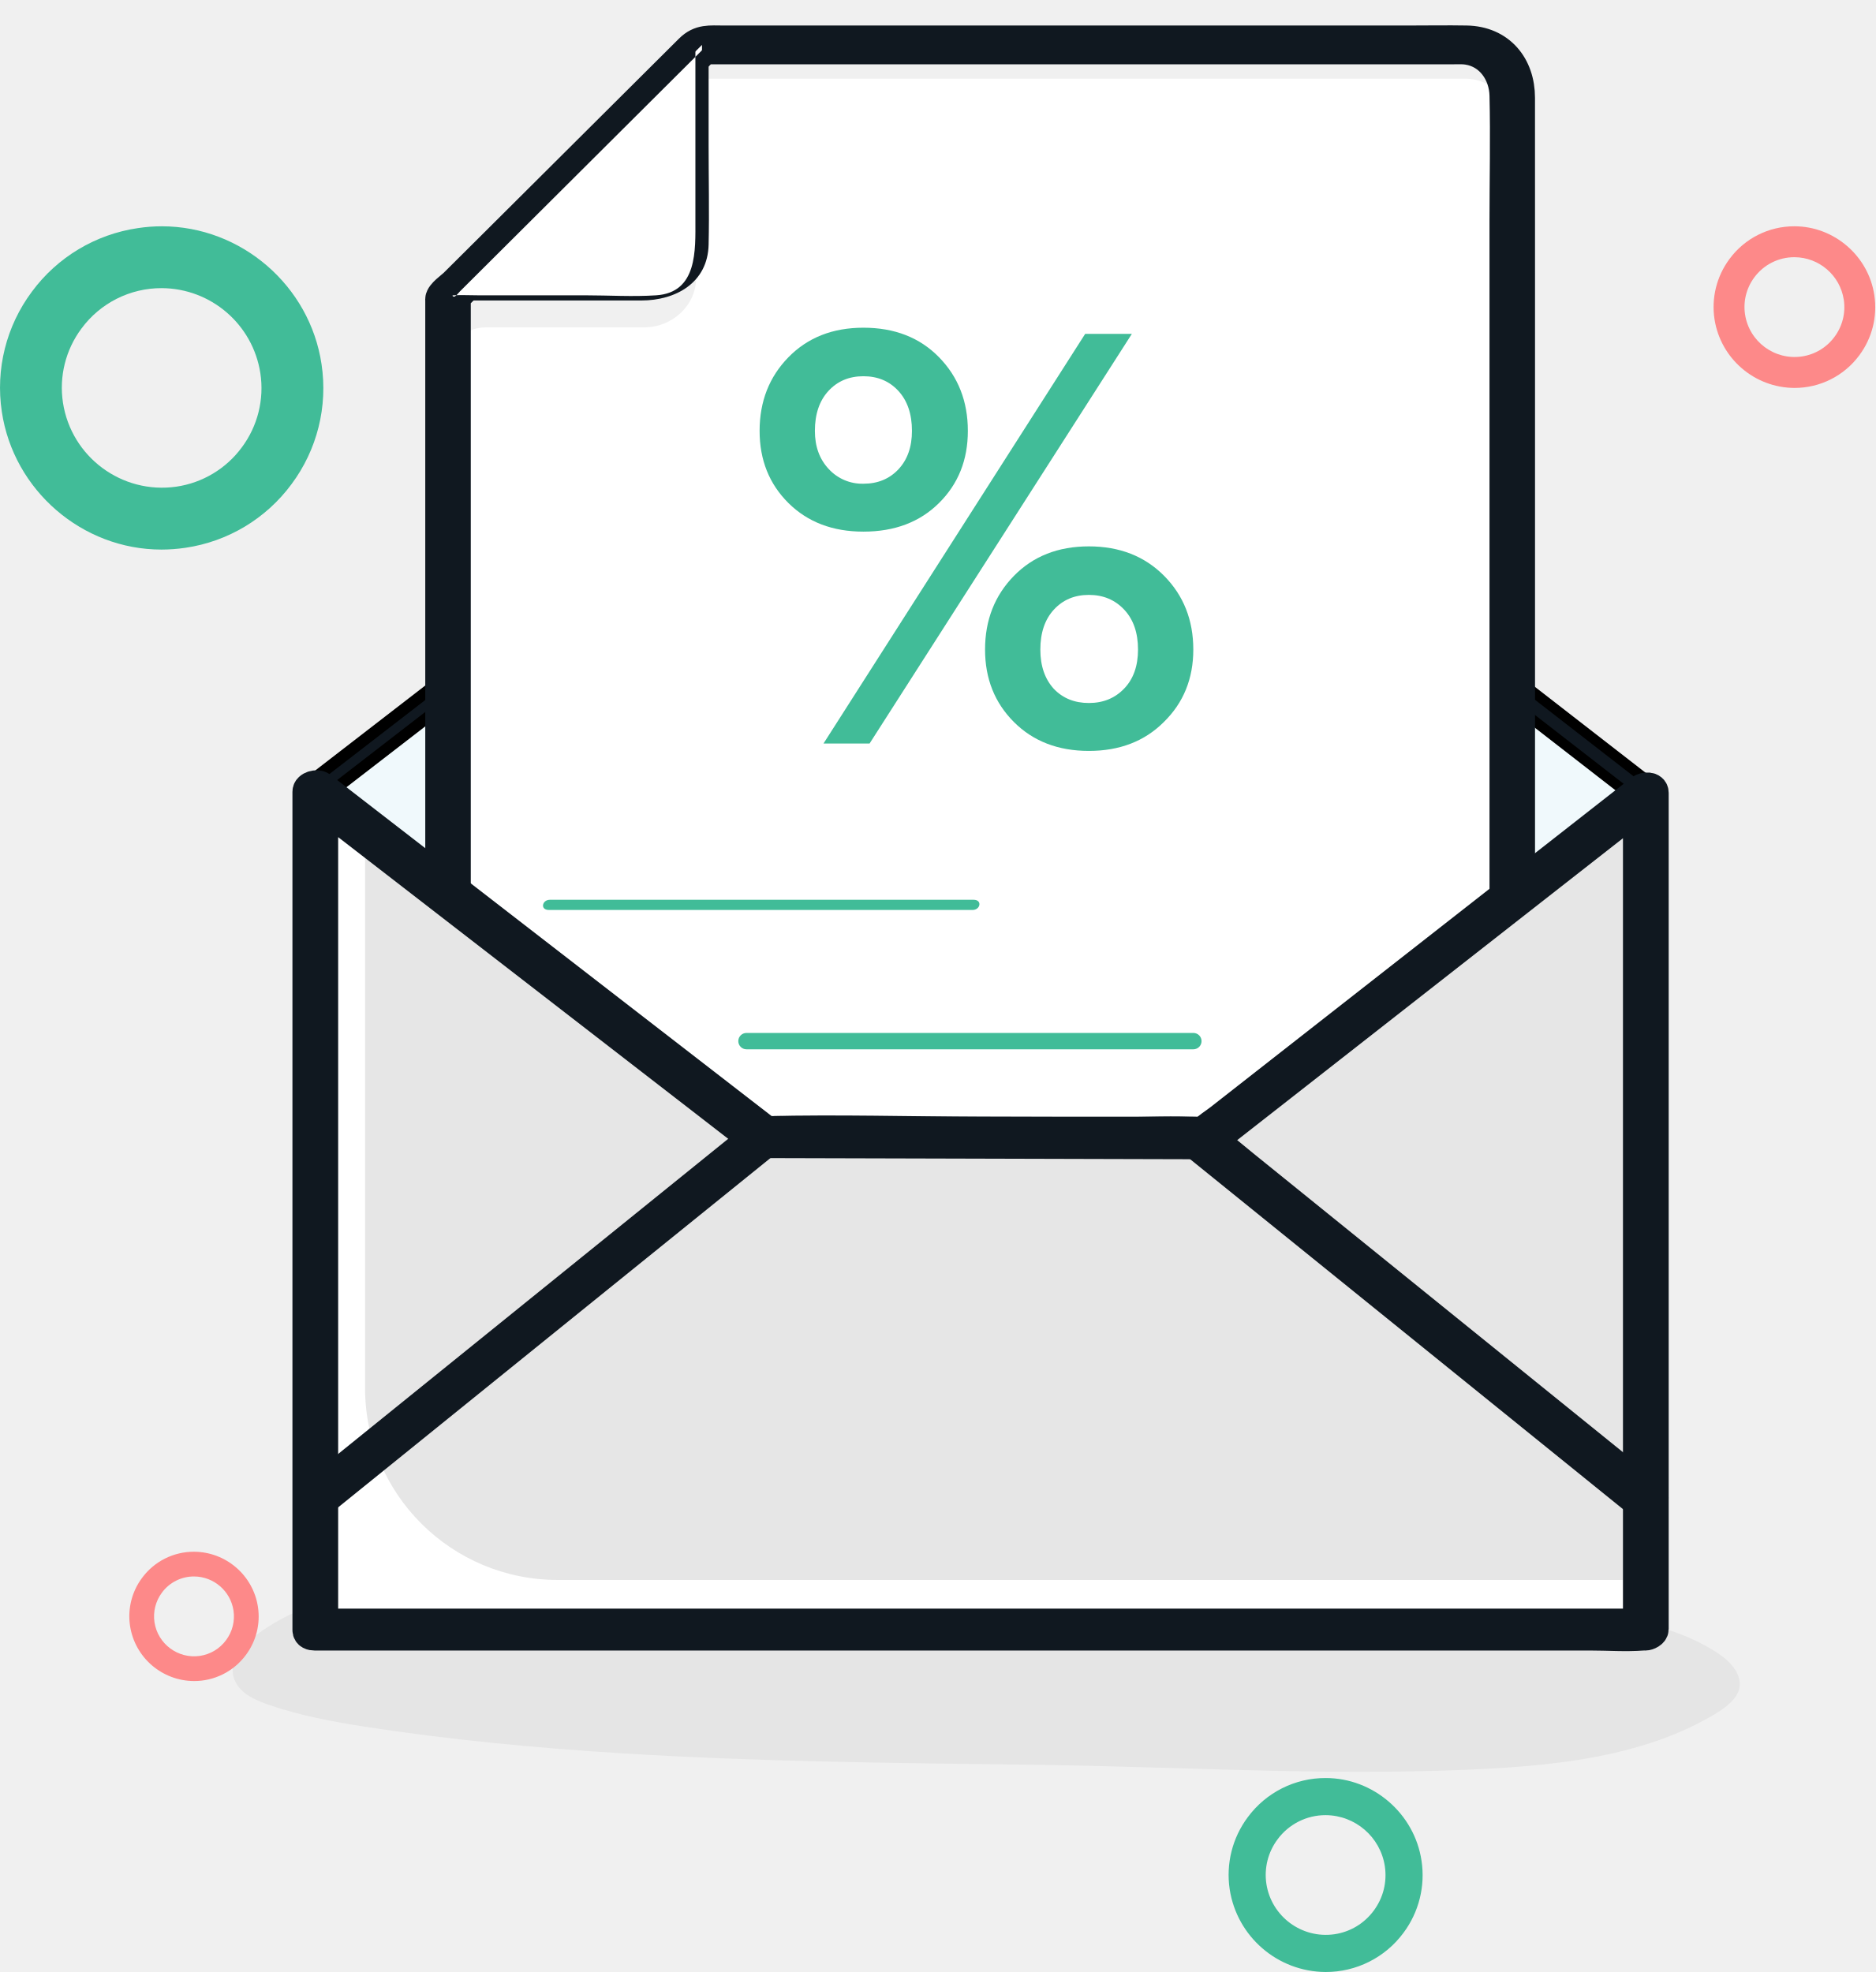
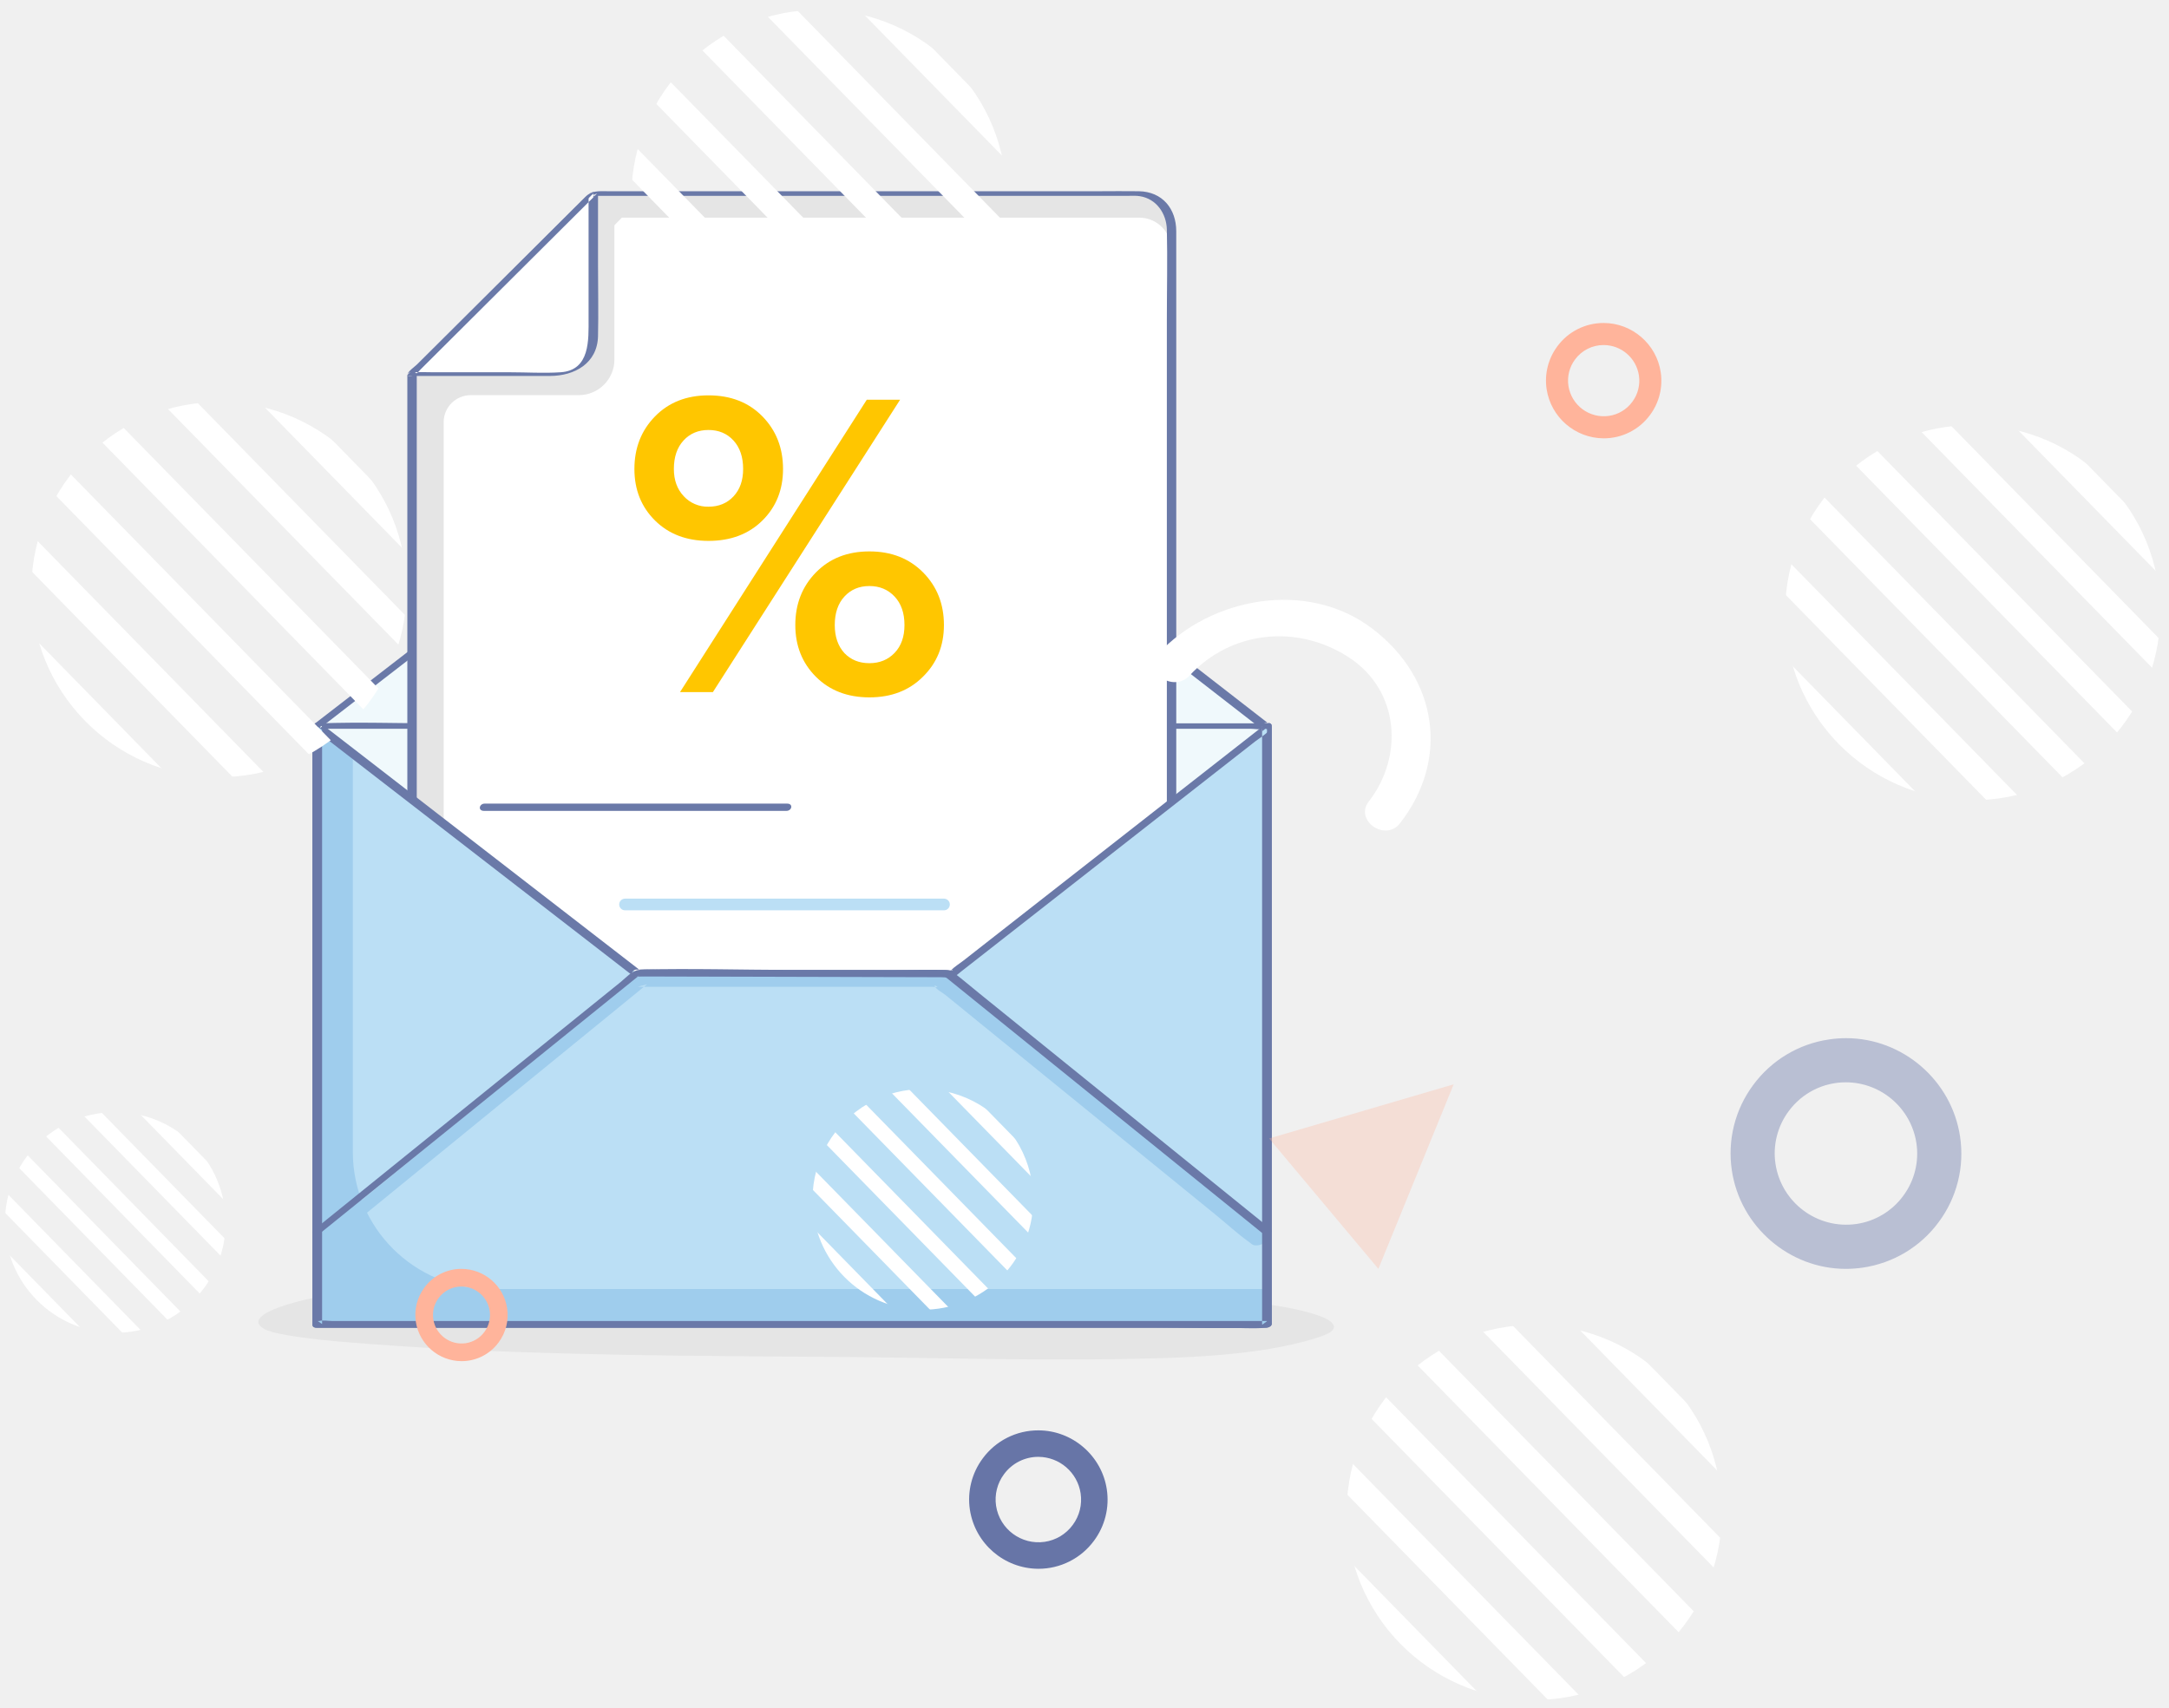
- <svg xmlns="http://www.w3.org/2000/svg" width="58" height="61" viewBox="0 0 58 61">
+ <svg xmlns="http://www.w3.org/2000/svg" xmlns:xlink="http://www.w3.org/1999/xlink" width="94" height="74" viewBox="0 0 94 74">
+   <defs>
+     <path id="a" d="M16.622 8.646a8.13 8.13 0 1 0-16.26-.18 8.13 8.13 0 0 0 16.26.18" />
+     <path id="c" d="M16.622 8.646a8.13 8.13 0 1 0-16.26-.18 8.13 8.13 0 0 0 16.26.18" />
+     <path id="e" d="M16.622 8.646a8.13 8.13 0 1 0-16.26-.18 8.13 8.13 0 0 0 16.26.18" />
+     <path id="g" d="M16.622 8.646a8.13 8.13 0 1 0-16.26-.18 8.13 8.13 0 0 0 16.26.18" />
+     <path id="i" d="M9.778 5.086A4.783 4.783 0 1 0 .213 4.98a4.783 4.783 0 0 0 9.565.106" />
+     <path id="k" d="M9.778 5.086A4.783 4.783 0 1 0 .213 4.98a4.783 4.783 0 0 0 9.565.106" />
+   </defs>
  <g fill="none" fill-rule="evenodd">
-     <path fill="#E5E5E5" d="M19.271 54.238c-2.686-.165-5.347-.42-7.953-.821-1.022-.158-2.045-.349-2.982-.674-.346-.12-.693-.267-.894-.49-1.128-1.255 1.916-2.668 3.333-2.946 1.997-.391 4.173-.25 6.24-.327 6.351-.237 12.734-.231 19.106.03 2.848.117 5.82.254 8.705.497 2.623.22 6.123.26 8.178 1.55.074.046.145.094.215.143.406.286.678.688.567 1.067-.095.325-.447.582-.816.798-2.456 1.435-5.565 1.632-8.741 1.716-4.094.108-8.216-.141-12.302-.192-4.218-.052-8.442-.092-12.656-.351" />
-     <path fill="#F0F9FC" stroke="#000" stroke-linecap="round" stroke-linejoin="round" d="M50.813 24.471L30.33 8.571 9.744 24.47l.007.006v25.93h41.153V24.471h-.091" />
-     <path fill="#101820" d="M50.972 24.36l-6.93-5.38-11.033-8.565L30.49 8.46c-.074-.058-.225-.023-.291.029l-6.979 5.39-11.051 8.535-2.557 1.975c-.068.052-.107.131-.027.193-.069-.053-.034-.123-.04-.043-.003.047 0 .096 0 .143v25.744c0 .071.062.119.133.119h36.101c1.658 0 3.324.046 4.982 0h.07c.08 0 .28-.037.28-.156v-8.784V27.63v-3.177c0-.071-.062-.118-.133-.118h-.092c-.182 0-.422.274-.147.274h.092a88 88 0 0 0-.133-.118v25.936l.28-.156H10.443c-.148 0-.408-.051-.548 0-.018.007-.05 0-.07 0l.132.119v-8.902-14.024-2.255c0-.16.098-.73-.054-.848l-.026.193 6.978-5.39 11.052-8.535 2.557-1.975-.292.029 6.93 5.38 11.033 8.565 2.518 1.955c.13.1.495-.085.319-.222" />
-     <path fill="#FFF" d="M46.799 37.363l-.025-2.78-.001-30.724c0-.788-.655-1.426-1.462-1.426h-23.44l-.339.331v5.823c0 .85-.723 1.54-1.615 1.54h-4.891c-.678 0-1.227.524-1.227 1.17v31.109c0 .788.655 1.426 1.463 1.426h30.075c.807 0 1.462-.64 1.462-1.427v-5.042" />
-     <path fill="#41BC98" d="M26.705 16.445c-.95 0-1.723-.294-2.318-.883-.595-.59-.893-1.334-.893-2.233 0-.912.298-1.672.893-2.28.595-.608 1.368-.912 2.318-.912.963 0 1.742.304 2.337.912.595.608.893 1.368.893 2.28 0 .9-.298 1.643-.893 2.232-.595.59-1.374.884-2.337.884zm.19 6.555H25.47l8.094-12.673h1.444L26.895 23zm9.101-.665c-.595.595-1.368.893-2.318.893s-1.723-.298-2.318-.893-.893-1.343-.893-2.242c0-.912.298-1.672.893-2.28.595-.608 1.368-.912 2.318-.912s1.726.304 2.328.912c.601.608.902 1.368.902 2.28 0 .9-.304 1.647-.912 2.242zm-9.291-7.372c.443 0 .804-.149 1.083-.446.279-.298.418-.694.418-1.188 0-.52-.14-.931-.418-1.235-.279-.304-.64-.456-1.083-.456-.443 0-.804.152-1.083.456-.279.304-.418.716-.418 1.235 0 .481.142.874.427 1.178a1.41 1.41 0 0 0 1.074.456zm5.89 6.346c.279.291.64.437 1.083.437.443 0 .807-.149 1.092-.447.286-.297.428-.7.428-1.206 0-.52-.142-.931-.428-1.235-.285-.304-.649-.456-1.092-.456-.443 0-.804.152-1.083.456-.279.304-.418.716-.418 1.235 0 .507.14.912.418 1.216z" />
-     <path fill="#101820" stroke="#101820" stroke-linecap="round" stroke-linejoin="round" d="M13.653 9.255v32.844c0 .107-.003.215 0 .322.028.885.732 1.488 1.596 1.51 1.409.039 2.824 0 4.234 0H44.85c.93 0 1.962-.29 2.133-1.366.07-.444.019-.928.019-1.374v-2.44c0-1.623-.025-3.246-.025-4.87v-5.948-9.808V8.48l-.001-5.456c0-.97-.596-1.719-1.625-1.735-.582-.01-1.165 0-1.748 0H22.37c-.416 0-.708-.048-1.017.26l-6.094 6.067-1.188 1.182c-.09.09-.415.312-.418.457-.002.095.405.03.408-.11-.001.058-.01.04.037-.01.053-.054.108-.107.162-.16l.566-.564a39101.893 39101.893 0 0 1 6.08-6.053l.978-.973-.271.104h23.322c.154 0 .313-.01.465.015.72.113 1.152.755 1.169 1.444.031 1.296 0 2.597 0 3.894v8.096a343095.1 343095.1 0 0 0 0 16.796c0 1.014-.005 2.027.004 3.04.02 2.336.021 4.671.022 7.007 0 .547.05 1.1-.343 1.548-.268.306-.616.399-.998.402-.534.005-1.07 0-1.604 0H27.39l-8.189.001c-1.255 0-2.52.046-3.775 0-.98-.036-1.365-.864-1.365-1.706v-1.72a185207.256 185207.256 0 0 0 0-16.005v-8.74-5.635-.78c0-.098-.41-.03-.41.109" />
-     <path fill="#FFF" d="M21.712 1.39v6.286c0 .85-.691 1.54-1.545 1.54h-6.31l7.855-7.827" />
-     <path fill="#101820" d="M21.508 1.444V6.81c0 .92.07 2.24-1.213 2.325-.724.048-1.467 0-2.191 0h-3.31c-.26 0-.522-.014-.78 0-.048.003.01.06.056.034.057-.033.108-.107.154-.154l3.983-3.968 3.69-3.676c.079-.079-.3-.034-.369.035l-6.864 6.839-.991.988c-.045.044.007.062.05.062h6.11c1.07 0 2.057-.549 2.084-1.726.023-1.03 0-2.062 0-3.092V1.335c0-.058-.409-.003-.409.109" />
-     <path fill="#41BC98" d="M16.975 28.148h13.107c.24 0 .307-.315.031-.315H17.006c-.24 0-.308.315-.031.315M36.911 32.458H23.088a.253.253 0 1 1 0-.506H36.91a.253.253 0 1 1 0 .506" />
-     <path fill="#101820" d="M16.904 39.755h26.019c.121 0 .443-.18.172-.18H17.076c-.121 0-.442.18-.172.18M20.158 36.814h19.534c.179 0 .424-.267.149-.267H20.307c-.179 0-.424.267-.149.267M16.97 42.79h13.108c.228 0 .317-.283.04-.283H17.01c-.228 0-.317.283-.04.283" />
-     <path fill="#FFF" d="M23.581 35.175L9.751 24.477v25.93h41.153V24.542L37.274 35.21l-13.693-.035" />
-     <path fill="#E6E6E6" d="M23.581 35.175l-12.29-9.47v17.231c0 3.28 2.668 5.937 5.96 5.937h33.653v-24.33L37.274 35.21l-13.693-.035" />
-     <path fill="#101820" stroke="#101820" stroke-linecap="round" stroke-linejoin="round" d="M23.739 35.057l-4.683-3.622a440875.251 440875.251 0 0 0-9.147-7.076c-.096-.074-.364-.013-.364.133V50.423c0 .106.099.133.188.133h39.471c.532 0 1.082.041 1.612 0 .023-.002.047 0 .07 0 .08 0 .225-.069.225-.164v-8.75-13.935-3.18c0-.17-.246-.153-.342-.077l-3.822 2.991-6.802 5.324-2.39 1.871c-.176.137-.39.266-.545.426-.144.15.053-.088.081 0-.002-.008-.139 0-.148 0-.827-.054-1.673-.005-2.501-.007l-4.28-.011c-2.21-.006-4.43-.072-6.64-.018h-.123c-.232 0-.313.296-.036.297l5.71.015 7.514.02c.148 0 .323.027.47 0 .158-.027.275-.15.398-.247l1.96-1.534 6.735-5.272 3.013-2.358 1.031-.807c.177-.139.422-.275.57-.445.019-.024.051-.041.076-.06l-.343-.077v25.865l.225-.164H10.387c-.16 0-.393-.044-.548 0-.02.006-.048 0-.07 0l.19.133V41.61 27.637v-3.176l-.365.133 4.683 3.622 7.43 5.747 1.717 1.329c.143.11.5-.092.315-.235" />
-     <path fill="#101820" stroke="#101820" d="M9.883 46.45l7.68-6.208 4.794-3.873 1.24-1.002c.257-.208.001.013-.057-.06.028.035.33 0 .373 0h11.816c.392 0 .86-.072 1.247 0-.161-.03.004.045.077.104l.476.385 4.19 3.388 8.851 7.156.174.14c.121.098.49-.078.32-.215l-7.808-6.313-4.781-3.866c-.384-.31-.76-.634-1.152-.931-.186-.14-.34-.112-.573-.112H24.833c-.374 0-.777-.043-1.15 0-.3.035-.557.339-.783.522l-4.125 3.333-8.98 7.257-.175.141c-.214.173.12.268.263.153" />
-     <path fill="#FD8989" d="M6.002 48.765a1.227 1.227 0 0 0-.994.5c-.196.265-.278.59-.23.917a1.241 1.241 0 0 0 1.404 1.04c.326-.049.614-.221.81-.487.197-.264.278-.59.23-.916a1.24 1.24 0 0 0-1.22-1.054zM5.998 52a2.011 2.011 0 0 1-1.976-1.706 1.987 1.987 0 0 1 .372-1.485A1.986 1.986 0 0 1 6.002 48a2.01 2.01 0 0 1 1.976 1.706 1.986 1.986 0 0 1-.371 1.485A1.988 1.988 0 0 1 5.998 52z" />
-     <path fill="#41BC98" d="M41.003 56.148a1.84 1.84 0 0 0-1.49.75 1.838 1.838 0 0 0-.345 1.374 1.861 1.861 0 0 0 2.105 1.56c.489-.072.92-.331 1.215-.729.295-.397.417-.886.344-1.375a1.861 1.861 0 0 0-1.83-1.58zM40.997 61a3.017 3.017 0 0 1-2.964-2.56 2.982 2.982 0 0 1 .558-2.226A2.98 2.98 0 0 1 41.003 55c1.473 0 2.747 1.1 2.964 2.56a2.98 2.98 0 0 1-.557 2.226A2.982 2.982 0 0 1 40.997 61z" />
-     <path fill="#FD8989" d="M55.502 7.956a1.534 1.534 0 0 0-1.242.624 1.532 1.532 0 0 0-.287 1.147 1.551 1.551 0 0 0 1.754 1.3c.408-.06.768-.276 1.013-.608a1.53 1.53 0 0 0 .287-1.146 1.55 1.55 0 0 0-1.525-1.317zM55.497 12a2.514 2.514 0 0 1-2.47-2.133c-.097-.66.068-1.32.465-1.856A2.483 2.483 0 0 1 55.502 7c1.228 0 2.29.917 2.47 2.133.098.66-.066 1.32-.464 1.856A2.485 2.485 0 0 1 55.498 12z" />
-     <path fill="#41BC98" d="M5.004 8.913a3.07 3.07 0 0 0-2.484 1.249 3.062 3.062 0 0 0-.573 2.292 3.102 3.102 0 0 0 3.507 2.6 3.062 3.062 0 0 0 2.025-1.215 3.063 3.063 0 0 0 .574-2.292 3.102 3.102 0 0 0-3.049-2.634zM4.994 17C2.54 17 .418 15.166.056 12.734a4.967 4.967 0 0 1 .93-3.711 4.965 4.965 0 0 1 3.28-1.967C4.51 7.019 4.76 7 5.005 7c2.455 0 4.579 1.834 4.94 4.266a4.967 4.967 0 0 1-.929 3.711 4.97 4.97 0 0 1-3.282 1.968 5.045 5.045 0 0 1-.74.055z" />
+     <path fill="#E5E5E5" d="M23.271 58.631a166.1 166.1 0 0 1-7.953-.427c-1.022-.082-2.045-.18-2.982-.35-.346-.062-.693-.139-.894-.255-1.128-.652 1.916-1.387 3.333-1.531 1.997-.204 4.173-.13 6.24-.17 6.351-.124 12.734-.12 19.106.015 2.848.06 5.82.132 8.705.258 2.623.115 6.123.136 8.178.806.074.024.145.05.215.075.406.149.678.357.567.555-.095.169-.447.302-.816.414-2.456.747-5.565.849-8.741.893-4.094.056-8.216-.074-12.302-.1-4.218-.027-8.442-.048-12.656-.183" />
+     <path fill="#F0F9FC" d="M54.813 31.471l-20.482-15.9-20.587 15.9.007.006v25.93h41.153V31.471h-.091" />
+     <path fill="#6A79A8" d="M54.972 31.36l-6.93-5.38-11.033-8.565-2.519-1.955c-.074-.058-.225-.023-.291.029l-6.979 5.39-11.051 8.535-2.557 1.975c-.068.052-.107.131-.027.193-.069-.053-.034-.123-.04-.043-.003.047 0 .096 0 .143v25.744c0 .071.062.119.133.119h36.101c1.658 0 3.324.046 4.982 0h.07c.08 0 .28-.037.28-.156v-8.784V34.63v-3.177c0-.071-.062-.118-.133-.118h-.092c-.182 0-.422.274-.147.274h.092a88 88 0 0 0-.133-.118v25.936l.28-.156H14.443c-.148 0-.408-.051-.548 0-.018.007-.05 0-.07 0l.132.119v-8.902-14.024-2.255c0-.16.098-.73-.054-.848l-.026.193 6.978-5.39 11.052-8.535 2.557-1.975-.292.029 6.93 5.38 11.033 8.565 2.518 1.955c.13.1.495-.085.319-.222" />
+     <path fill="#6A79A8" d="M13.956 57.383v-8.784-13.976-3.177l-.283.143h40.535c.148 0 .406.05.548 0 .018-.007.05 0 .07 0l-.126-.093v25.936l.283-.142H18.882c-1.657 0-3.326-.061-4.982 0h-.07c-.157 0-.432.235-.157.235h36.101c1.656 0 3.326.061 4.982 0h.07c.065 0 .283-.038.283-.142v-8.784-13.976-3.177c0-.068-.063-.093-.126-.093H18.882c-1.657 0-3.326-.061-4.982 0h-.07c-.066 0-.283.039-.283.143v25.936c0 .172.409.088.409-.05" />
+     <path fill="#E5E5E5" d="M17.857 16.291l.001 33.17c0 .808.66 1.462 1.472 1.462h29.997c.813 0 1.472-.655 1.472-1.463v-5.17l-.025-2.849-.001-31.5c0-.807-.66-1.461-1.472-1.461H25.696l-7.839 7.804v.007" />
+     <path fill="#FFF" d="M50.799 44.363l-.024-2.78V10.86c-.001-.788-.627-1.426-1.4-1.426H26.95l-.323.331v5.823c0 .85-.692 1.54-1.546 1.54h-4.679c-.648 0-1.174.524-1.174 1.17l.001 31.109c0 .788.626 1.426 1.399 1.426H49.4c.773 0 1.399-.64 1.399-1.427v-5.042" />
+     <path fill="#FFC600" d="M30.705 23.445c-.95 0-1.723-.294-2.318-.883-.595-.59-.893-1.334-.893-2.233 0-.912.298-1.672.893-2.28.595-.608 1.368-.912 2.318-.912.963 0 1.742.304 2.337.912.595.608.893 1.368.893 2.28 0 .9-.298 1.643-.893 2.232-.595.59-1.374.884-2.337.884zm.19 6.555H29.47l8.094-12.673h1.444L30.895 30zm9.101-.665c-.595.595-1.368.893-2.318.893s-1.723-.298-2.318-.893-.893-1.343-.893-2.242c0-.912.298-1.672.893-2.28.595-.608 1.368-.912 2.318-.912s1.726.304 2.328.912c.601.608.902 1.368.902 2.28 0 .9-.304 1.647-.912 2.242zm-9.291-7.372c.443 0 .804-.149 1.083-.446.279-.298.418-.694.418-1.188 0-.52-.14-.931-.418-1.235-.279-.304-.64-.456-1.083-.456-.443 0-.804.152-1.083.456-.279.304-.418.716-.418 1.235 0 .481.142.874.427 1.178a1.41 1.41 0 0 0 1.074.456zm5.89 6.346c.279.291.64.437 1.083.437.443 0 .807-.149 1.092-.446.286-.298.428-.7.428-1.207 0-.52-.142-.931-.428-1.235-.285-.304-.649-.456-1.092-.456-.443 0-.804.152-1.083.456-.279.304-.418.716-.418 1.235 0 .507.14.912.418 1.216z" />
+     <path fill="#6A79A8" d="M17.653 16.255v32.844c0 .107-.003.215 0 .322.028.885.732 1.488 1.596 1.51 1.409.039 2.824 0 4.234 0H48.85c.93 0 1.962-.29 2.133-1.366.07-.444.019-.928.019-1.374v-2.44c0-1.623-.025-3.246-.025-4.87v-5.948-9.808-9.645l-.001-5.456c0-.97-.596-1.719-1.625-1.735-.582-.01-1.165 0-1.748 0H26.37c-.416 0-.708-.048-1.017.26l-6.094 6.067-1.188 1.182c-.09.09-.415.312-.418.457-.002.095.405.03.408-.11-.001.058-.01.04.037-.01.053-.054.108-.107.162-.16l.566-.564a39101.893 39101.893 0 0 1 6.08-6.053l.978-.973-.271.104h23.322c.154 0 .313-.01.465.015.72.113 1.152.755 1.169 1.444.031 1.296 0 2.597 0 3.894v8.096a343095.1 343095.1 0 0 0 0 16.796c0 1.014-.005 2.027.004 3.04.02 2.336.021 4.671.022 7.007 0 .547.05 1.1-.343 1.548-.268.306-.616.399-.998.402-.534.005-1.07 0-1.604 0H31.39l-8.189.001c-1.255 0-2.52.046-3.775 0-.98-.036-1.365-.864-1.365-1.706v-1.72a185207.256 185207.256 0 0 0 0-16.005v-8.74-5.635-.78c0-.098-.41-.03-.41.109" />
+     <path fill="#FFF" d="M25.712 8.39v6.286c0 .85-.691 1.54-1.545 1.54h-6.31l7.855-7.827" />
+     <path fill="#6A79A8" d="M25.508 8.444v5.367c0 .92.07 2.24-1.213 2.325-.724.048-1.467 0-2.191 0h-3.31c-.26 0-.522-.014-.78 0-.048.003.01.06.056.034.057-.033.108-.107.154-.154l3.983-3.968 3.69-3.676c.079-.079-.3-.034-.369.035l-6.864 6.839-.991.988c-.045.044.007.062.05.062h6.11c1.07 0 2.057-.549 2.084-1.726.023-1.03 0-2.062 0-3.092V8.335c0-.058-.409-.003-.409.109M20.975 35.148h13.107c.24 0 .307-.315.031-.315H21.006c-.24 0-.308.315-.031.315" />
+     <path fill="#BBDFF5" d="M40.911 39.458H27.088a.253.253 0 1 1 0-.506H40.91a.253.253 0 1 1 0 .506" />
+     <path fill="#6A79A8" d="M20.904 46.755h26.019c.121 0 .443-.18.172-.18H21.076c-.121 0-.442.18-.172.18M24.158 43.814h19.534c.179 0 .424-.267.149-.267H24.307c-.179 0-.424.267-.149.267M20.97 49.79h13.108c.228 0 .317-.283.04-.283H21.01c-.228 0-.317.283-.04.283" />
+     <path fill="#9FCDED" d="M27.581 42.175l-13.83-10.698v25.93h41.153V31.542L41.274 42.21l-13.693-.035" />
+     <path fill="#BBDFF5" d="M27.581 42.175l-12.29-9.47v17.231c0 3.28 2.668 5.937 5.96 5.937h33.653v-24.33L41.274 42.21l-13.693-.035" />
+     <path fill="#9FCDED" d="M14.521 53.694l4.571-3.729 7.282-5.94 1.666-1.36-.412.11H40.415c.038 0 .186.024.217 0-.01.008-.166-.116-.119-.02.068.134.348.282.463.375l2.165 1.762 6.658 5.415 2.875 2.34c.495.403.977.85 1.499 1.219.025.018.049.04.073.06.242.196.979-.157.64-.432l-7.6-6.183-4.743-3.858-1.249-1.016c-.201-.164-.344-.189-.604-.189H29.155c-.406 0-.818-.018-1.224 0-.397.018-.629.284-.92.522l-4.067 3.318-8.77 7.155-.177.145c-.428.349.241.537.524.306" />
+     <path fill="#6A79A8" d="M27.739 42.057l-4.683-3.622a440875.251 440875.251 0 0 0-9.147-7.076c-.096-.074-.364-.013-.364.133V57.423c0 .106.099.133.188.133h39.471c.532 0 1.082.041 1.612 0 .023-.002.047 0 .07 0 .08 0 .225-.069.225-.164v-8.75-13.935-3.18c0-.17-.246-.153-.342-.077l-3.822 2.991-6.802 5.324-2.39 1.871c-.176.137-.39.266-.545.426-.144.15.053-.088.081 0-.002-.008-.139 0-.148 0-.827-.054-1.673-.005-2.501-.007l-4.28-.011c-2.21-.006-4.43-.072-6.64-.018h-.123c-.232 0-.313.296-.036.297l5.71.015 7.514.02c.148 0 .323.027.47 0 .158-.027.275-.15.398-.247l1.96-1.534 6.735-5.272 3.013-2.358 1.031-.807c.177-.139.422-.275.57-.445.019-.024.051-.041.076-.06l-.343-.077v25.865l.225-.164H14.387c-.16 0-.393-.044-.548 0-.02.006-.048 0-.07 0l.19.133V48.61 34.637v-3.176l-.365.133 4.683 3.622 7.43 5.747 1.717 1.329c.143.11.5-.092.315-.235" />
+     <path fill="#6A79A8" d="M13.883 53.45l7.68-6.208 4.794-3.873 1.24-1.002c.257-.208.001.013-.057-.06.028.035.33 0 .373 0h11.816c.392 0 .86-.072 1.247 0-.161-.03.004.045.077.104l.476.385 4.19 3.388 8.851 7.156.174.14c.121.098.49-.078.32-.215l-7.808-6.313-4.781-3.866c-.384-.31-.76-.634-1.152-.931-.186-.14-.34-.112-.573-.112H28.833c-.374 0-.777-.043-1.15 0-.3.035-.557.339-.783.522l-4.125 3.333-8.98 7.257-.175.141c-.214.173.12.268.263.153" />
+     <g transform="translate(27)">
+       <mask id="b" fill="#fff">
+         <use xlink:href="#a" />
+       </mask>
+       <path fill="#FFF" d="M12.524 22.975L-5.827 4.21l-.788.773 18.35 18.765.789-.772M14.703 20.844L-3.647 2.08l-.79.77 18.351 18.767.789-.772M16.882 18.713L-1.468-.053l-.789.772 18.35 18.767.789-.773M19.061 16.583L.711-2.183l-.789.77 18.35 18.766.789-.77M21.24 14.452L2.89-4.314l-.789.77 18.35 18.767.79-.771M23.42 12.32L5.07-6.444l-.789.771 18.35 18.766.789-.771" mask="url(#b)" />
+     </g>
+     <g transform="translate(1 17)">
+       <mask id="d" fill="#fff">
+         <use xlink:href="#c" />
+       </mask>
+       <path fill="#FFF" d="M12.524 22.975L-5.827 4.21l-.788.773 18.35 18.765.789-.772M14.703 20.844L-3.647 2.08l-.79.77 18.351 18.767.789-.772M16.882 18.713L-1.468-.053l-.789.772 18.35 18.767.789-.773M19.061 16.583L.711-2.183l-.789.77 18.35 18.766.789-.77M21.24 14.452L2.89-4.314l-.789.77 18.35 18.767.79-.771M23.42 12.32L5.07-6.444l-.789.771 18.35 18.766.789-.771" mask="url(#d)" />
+     </g>
+     <g transform="translate(77 18)">
+       <mask id="f" fill="#fff">
+         <use xlink:href="#e" />
+       </mask>
+       <path fill="#FFF" d="M12.524 22.975L-5.827 4.21l-.788.773 18.35 18.765.789-.772M14.703 20.844L-3.647 2.08l-.79.77 18.351 18.767.789-.772M16.882 18.713L-1.468-.053l-.789.772 18.35 18.767.789-.773M19.061 16.583L.711-2.183l-.789.77 18.35 18.766.789-.77M21.24 14.452L2.89-4.314l-.789.77 18.35 18.767.79-.771M23.42 12.32L5.07-6.444l-.789.771 18.35 18.766.789-.771" mask="url(#f)" />
+     </g>
+     <g transform="translate(58 57)">
+       <mask id="h" fill="#fff">
+         <use xlink:href="#g" />
+       </mask>
+       <path fill="#FFF" d="M12.524 22.975L-5.827 4.21l-.788.773 18.35 18.765.789-.772M14.703 20.844L-3.647 2.08l-.79.77 18.351 18.767.789-.772M16.882 18.713L-1.468-.053l-.789.772 18.35 18.767.789-.773M19.061 16.583L.711-2.183l-.789.77 18.35 18.766.789-.77M21.24 14.452L2.89-4.314l-.789.77 18.35 18.767.79-.771M23.42 12.32L5.07-6.444l-.789.771 18.35 18.766.789-.771" mask="url(#h)" />
+     </g>
+     <g transform="translate(0 48)">
+       <mask id="j" fill="#fff">
+         <use xlink:href="#i" />
+       </mask>
+       <path fill="#FFF" d="M7.367 13.515L-3.428 2.476l-.463.455L6.903 13.969l.464-.454M8.649 12.261L-2.146 1.223l-.463.453L8.185 12.715l.464-.454M9.93 11.008L-.863-.032l-.464.455 10.795 11.04.464-.455M11.212 9.754L.418-1.284l-.464.453 10.794 11.039.464-.454M12.494 8.501L1.7-2.538l-.464.454L12.03 8.955l.464-.454M13.776 7.247L2.982-3.79l-.464.453 10.794 11.04.464-.455" mask="url(#j)" />
+     </g>
+     <g transform="translate(35 47)">
+       <mask id="l" fill="#fff">
+         <use xlink:href="#k" />
+       </mask>
+       <path fill="#FFF" d="M7.367 13.515L-3.428 2.476l-.463.455L6.903 13.969l.464-.454M8.649 12.261L-2.146 1.223l-.463.453L8.185 12.715l.464-.454M9.93 11.008L-.863-.032l-.464.455 10.795 11.04.464-.455M11.212 9.754L.418-1.284l-.464.453 10.794 11.039.464-.454M12.494 8.501L1.7-2.538l-.464.454L12.03 8.955l.464-.454M13.776 7.247L2.982-3.79l-.464.453 10.794 11.04.464-.455" mask="url(#l)" />
+     </g>
+     <path fill="#FFF" d="M51.55 29.285c1.775-1.924 4.633-2.258 6.886-.805 2.25 1.452 2.385 4.337.884 6.26-.635.813.714 1.765 1.351.947 2.148-2.75 1.651-6.267-1.192-8.434-2.84-2.165-7.04-1.344-9.28 1.084-.708.767.645 1.712 1.35.948" />
+     <path fill="#FFB49B" d="M20.002 55.765a1.227 1.227 0 0 0-.994.5c-.196.265-.278.59-.23.917a1.241 1.241 0 0 0 1.404 1.04c.326-.049.614-.221.81-.487.197-.264.278-.59.23-.916a1.24 1.24 0 0 0-1.22-1.054zM19.998 59a2.011 2.011 0 0 1-1.976-1.706 1.987 1.987 0 0 1 .372-1.485A1.986 1.986 0 0 1 20.002 55a2.01 2.01 0 0 1 1.976 1.706 1.986 1.986 0 0 1-.371 1.485 1.988 1.988 0 0 1-1.609.809z" />
+     <path fill="#6775A7" d="M45.003 63.148a1.84 1.84 0 0 0-1.49.75 1.838 1.838 0 0 0-.345 1.374 1.861 1.861 0 0 0 2.105 1.56c.489-.072.92-.331 1.215-.729.295-.397.417-.886.344-1.375a1.861 1.861 0 0 0-1.83-1.58zM44.997 68a3.017 3.017 0 0 1-2.964-2.56 2.982 2.982 0 0 1 .558-2.226A2.98 2.98 0 0 1 45.003 62c1.473 0 2.747 1.1 2.964 2.56a2.98 2.98 0 0 1-.557 2.226A2.982 2.982 0 0 1 44.997 68z" />
+     <path fill="#FFB49B" d="M69.502 14.956a1.534 1.534 0 0 0-1.242.624 1.532 1.532 0 0 0-.287 1.147 1.551 1.551 0 0 0 1.754 1.3c.408-.06.768-.276 1.013-.608a1.53 1.53 0 0 0 .287-1.146 1.55 1.55 0 0 0-1.525-1.317zM69.497 19a2.514 2.514 0 0 1-2.47-2.133c-.097-.66.068-1.32.465-1.856A2.483 2.483 0 0 1 69.502 14c1.228 0 2.29.917 2.47 2.133.098.66-.066 1.32-.464 1.856A2.485 2.485 0 0 1 69.498 19z" />
+     <path fill="#FFB49B" d="M63 47l-3.264 8L55 49.347 63 47" opacity=".3" />
+     <path fill="#6775A7" d="M80.004 46.913a3.07 3.07 0 0 0-2.484 1.249 3.062 3.062 0 0 0-.573 2.292 3.102 3.102 0 0 0 3.507 2.6 3.062 3.062 0 0 0 2.025-1.215 3.063 3.063 0 0 0 .574-2.292 3.102 3.102 0 0 0-3.049-2.634zM79.994 55c-2.454 0-4.577-1.834-4.939-4.266a4.967 4.967 0 0 1 .93-3.711 4.965 4.965 0 0 1 3.28-1.967c.245-.037.494-.056.74-.056 2.455 0 4.579 1.834 4.94 4.266a4.967 4.967 0 0 1-.929 3.711 4.97 4.97 0 0 1-3.282 1.968 5.045 5.045 0 0 1-.74.055z" opacity=".4" />
  </g>
</svg>
